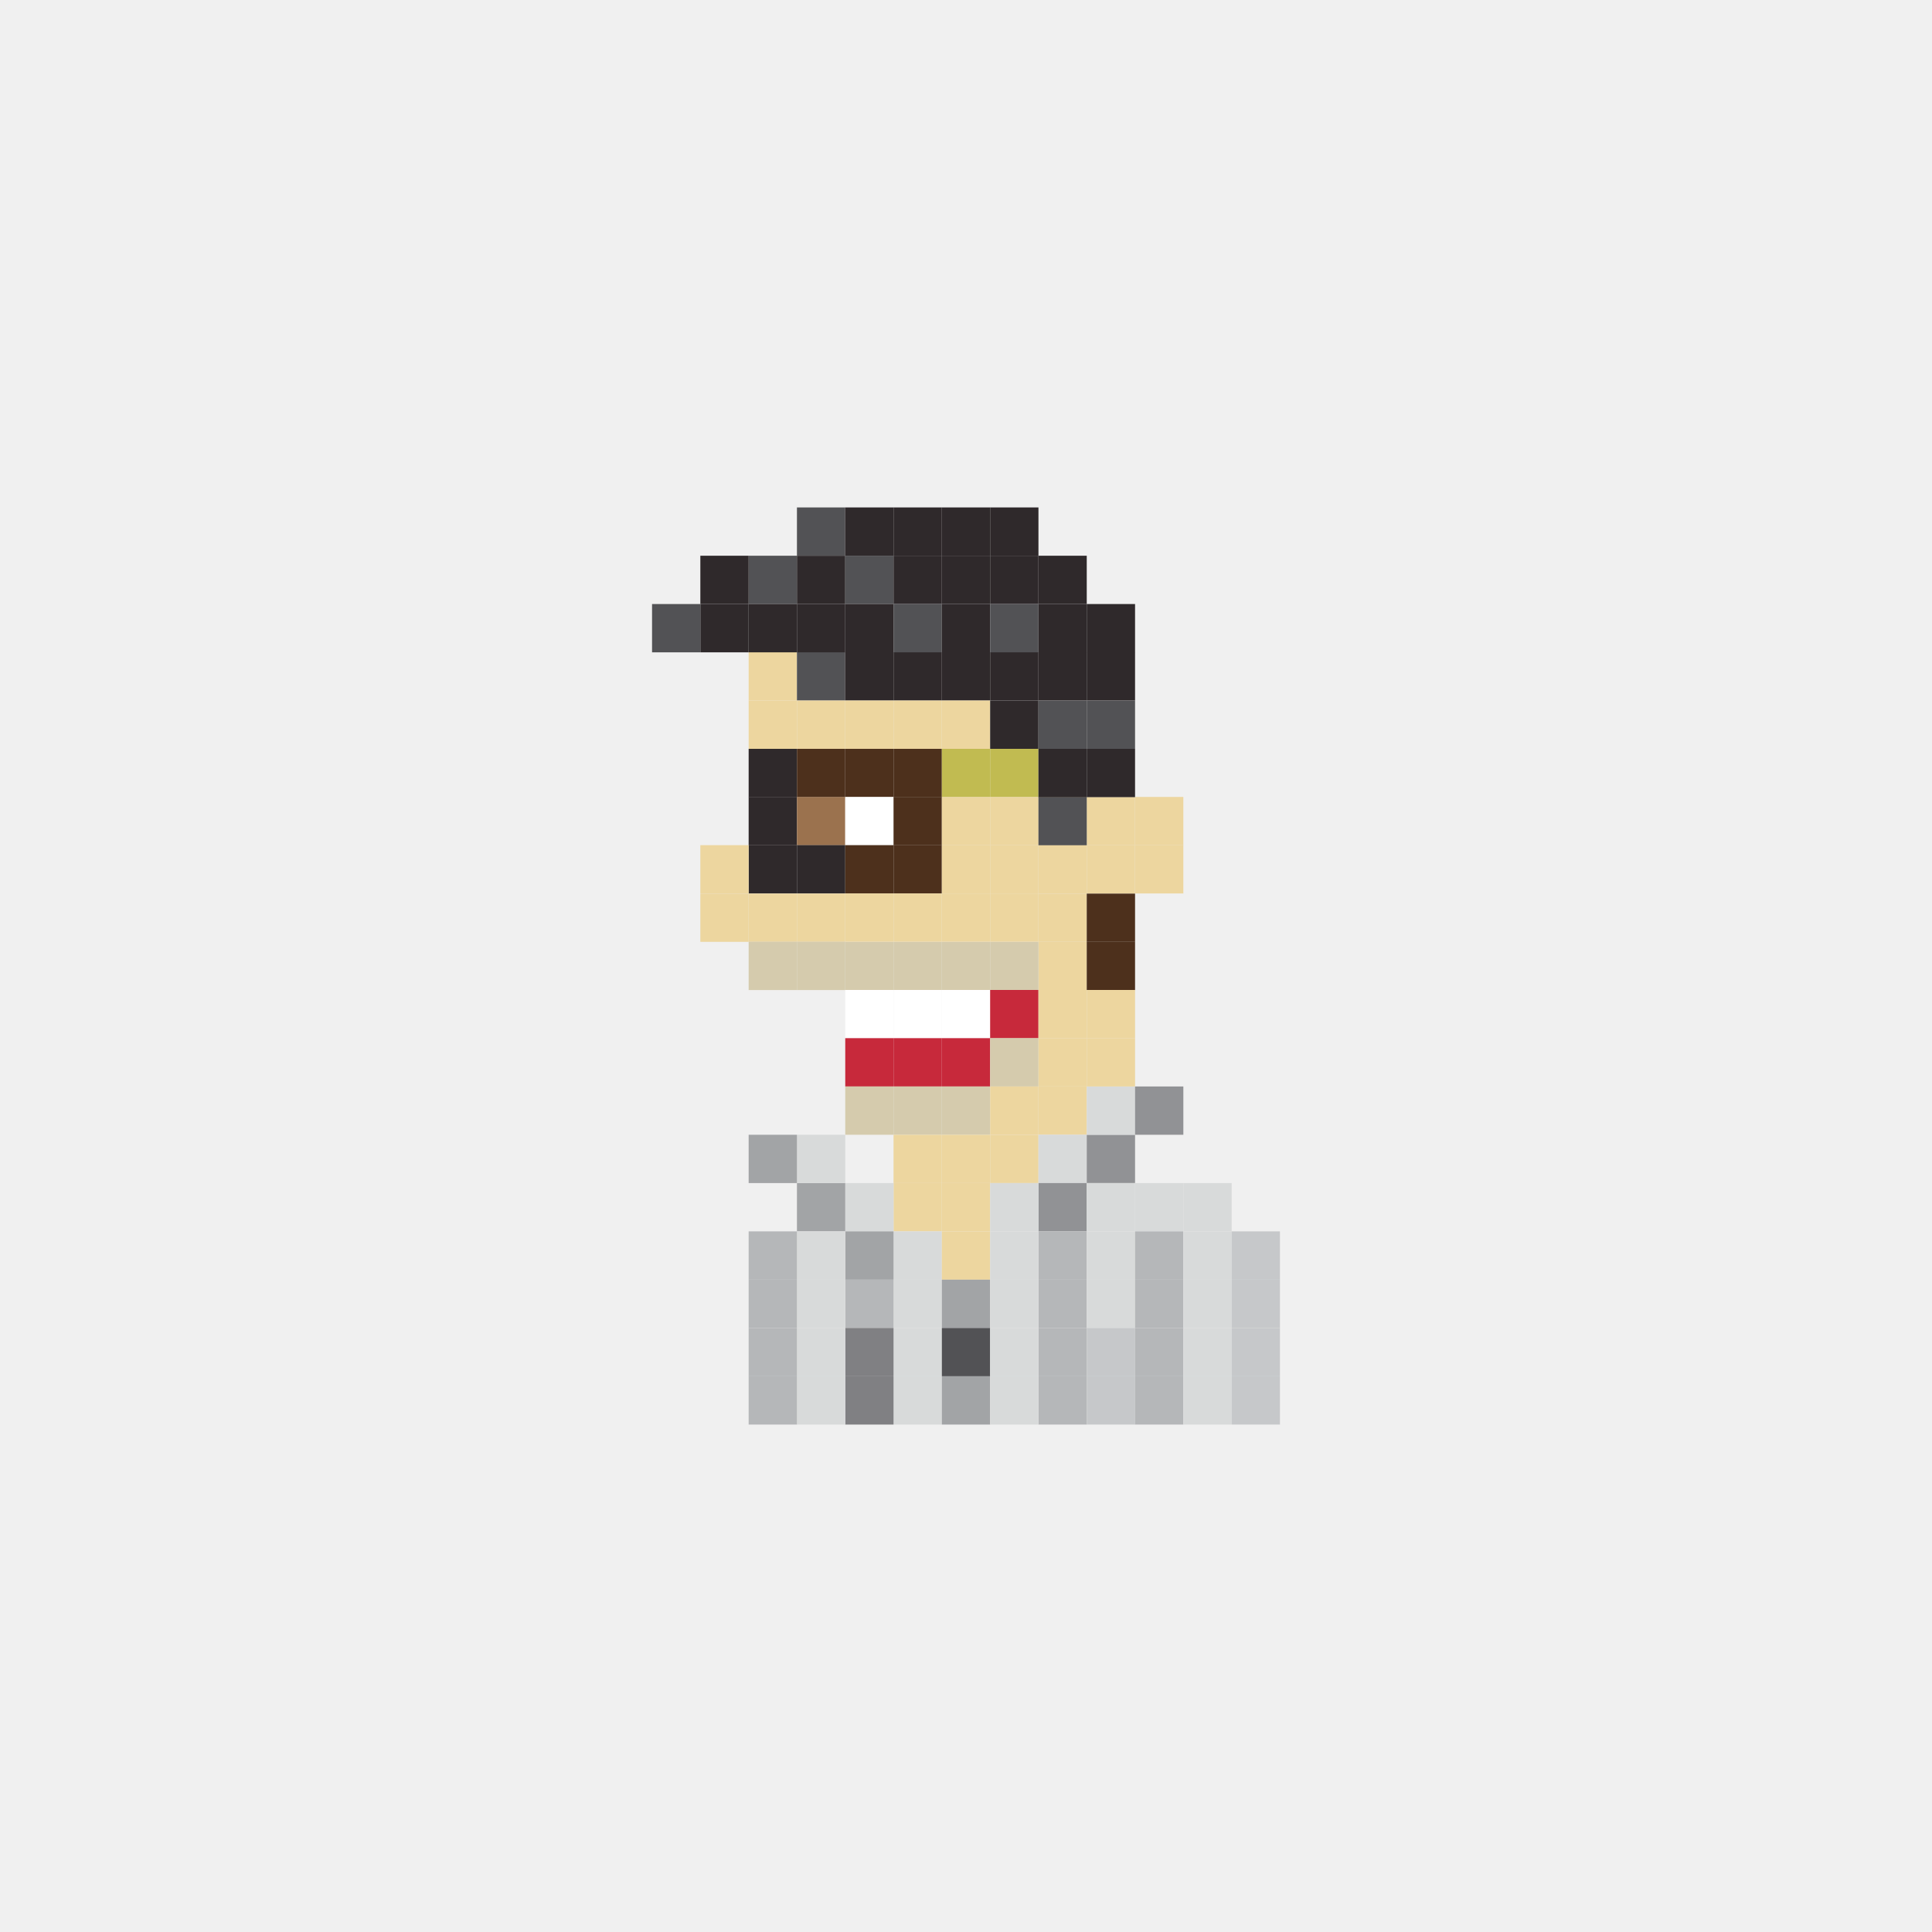
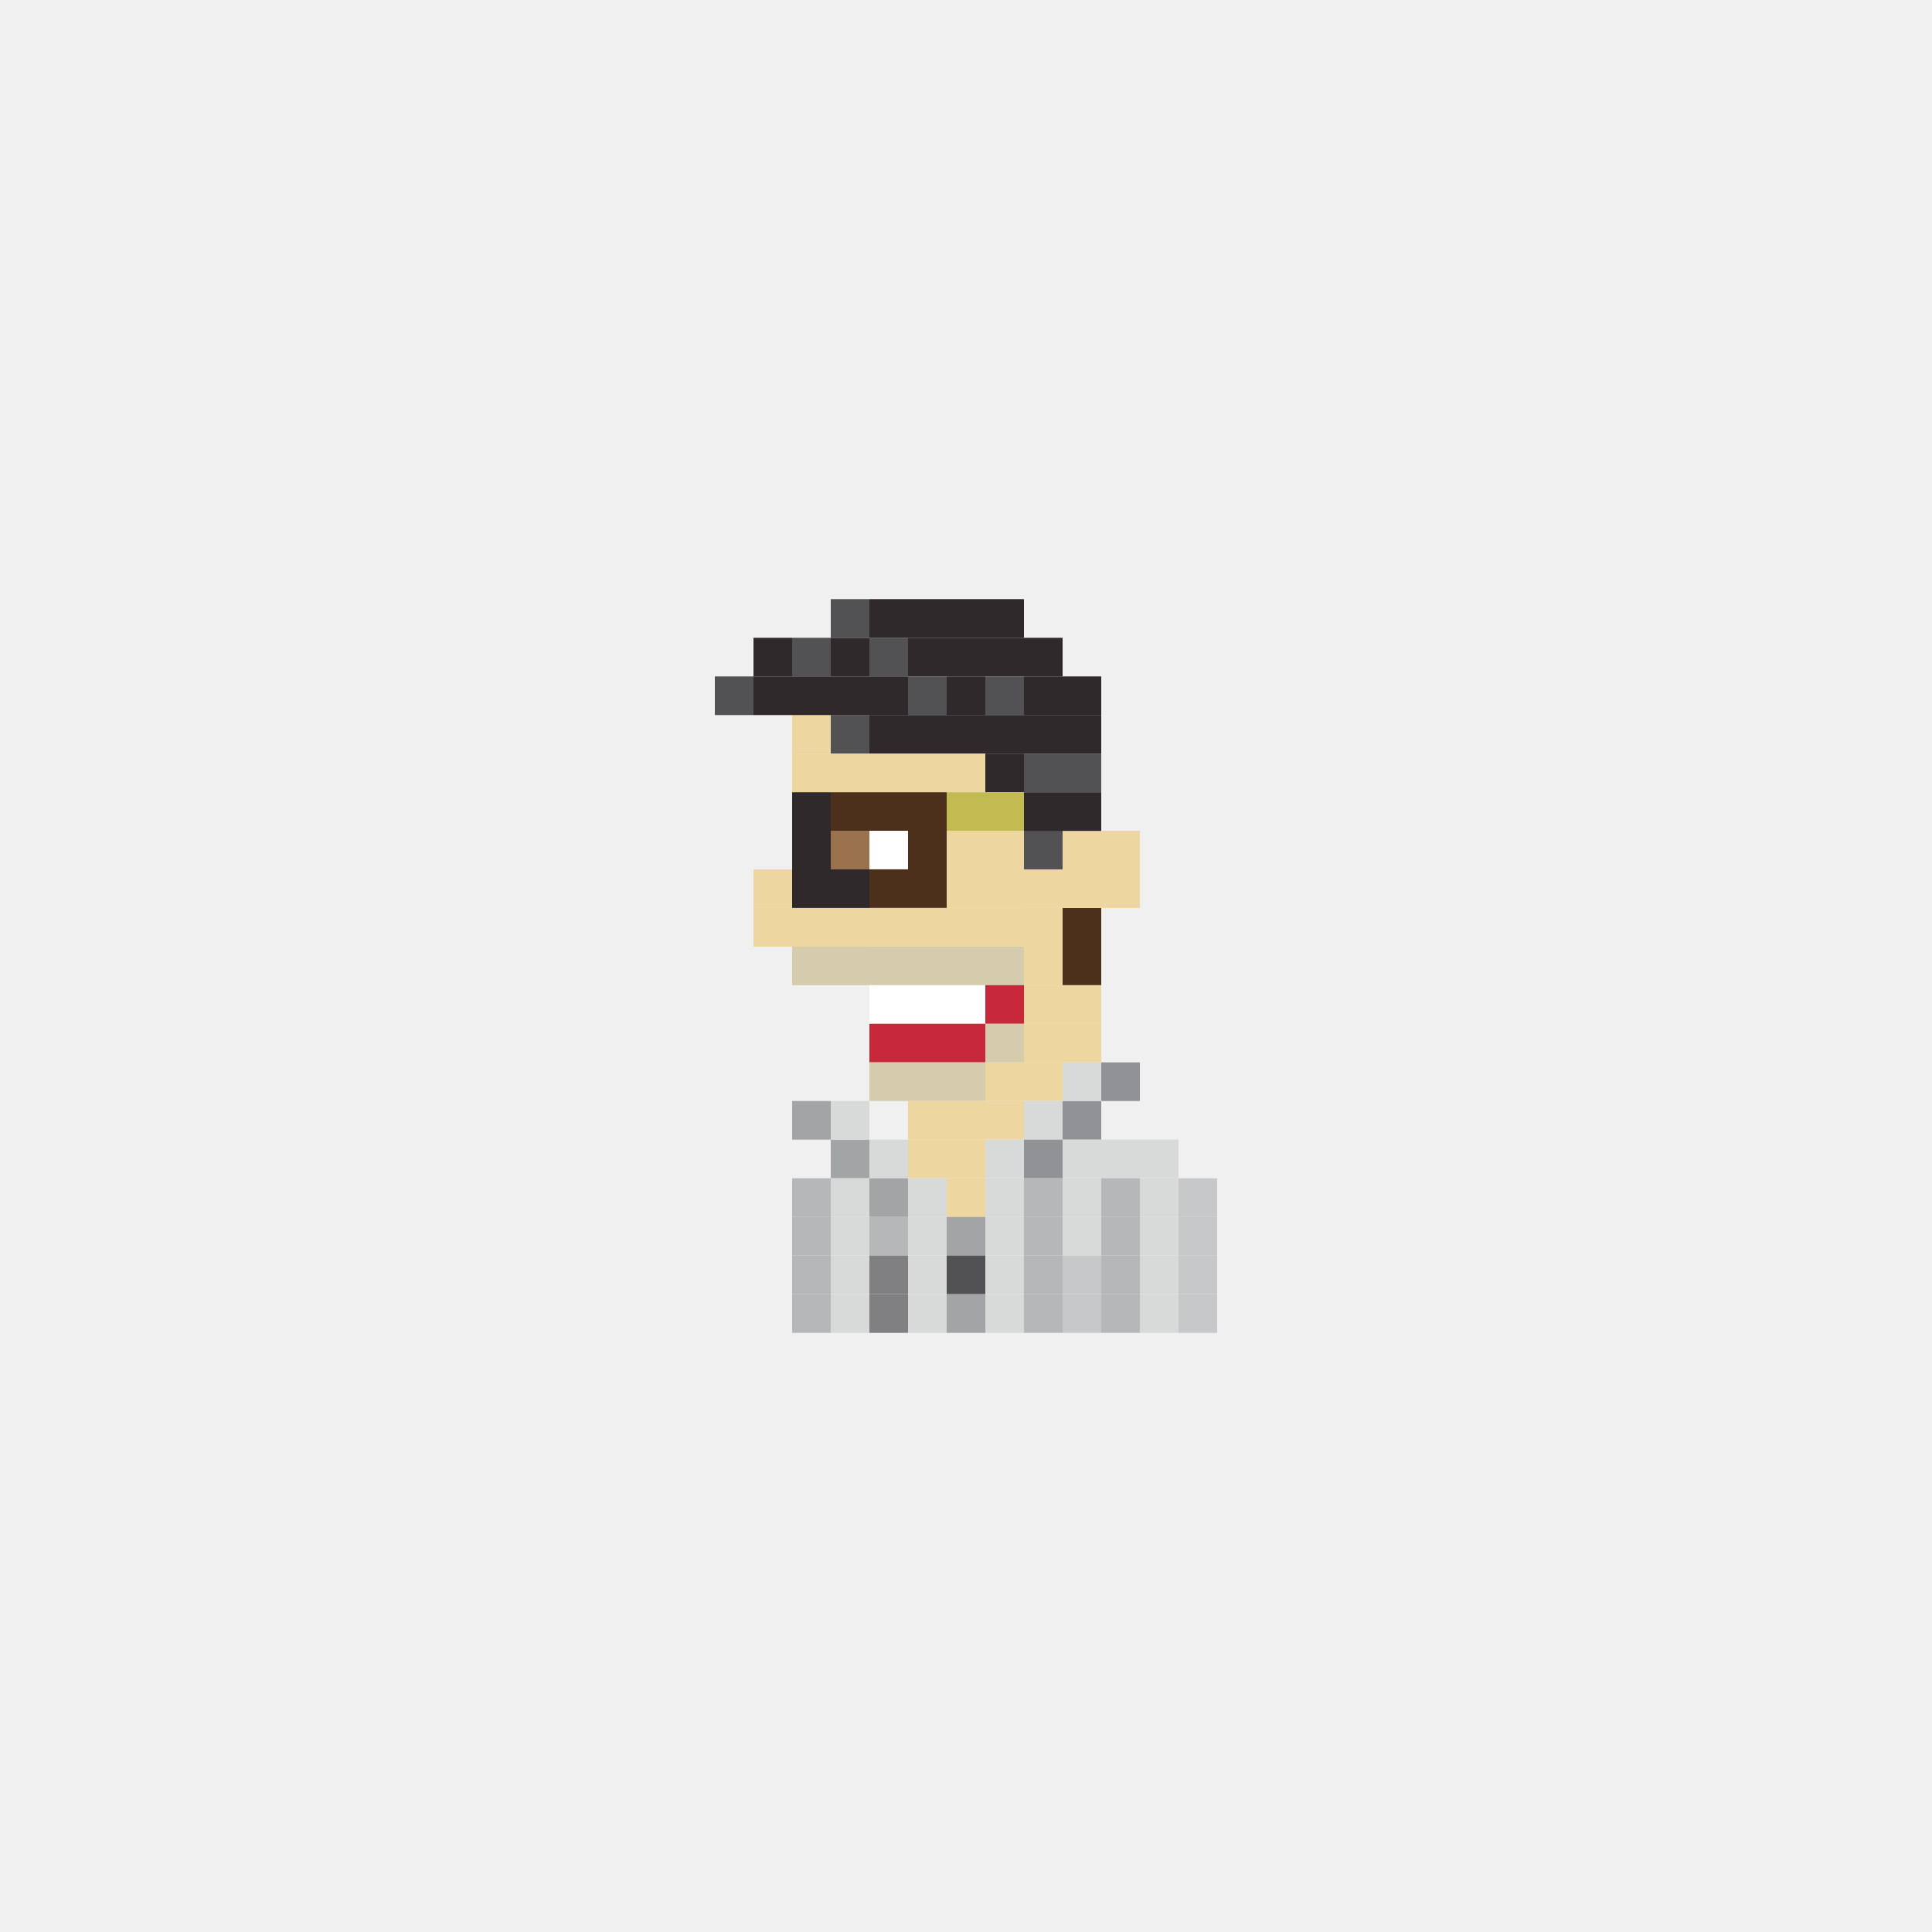
<svg xmlns="http://www.w3.org/2000/svg" version="1.1" id="Layer_1" x="0px" y="0px" width="300px" height="300px" viewBox="0 0 300 300" enable-background="new 0 0 300 300" xml:space="preserve">
  <g>
-     <rect x="116.25" y="86.294" fill="#525255" width="7.5" height="7.5" />
-     <rect x="123.75" y="86.294" fill="#2F292B" width="7.5" height="7.5" />
-     <rect x="108.75" y="86.294" fill="#2F292B" width="7.5" height="7.5" />
-     <rect x="131.25" y="86.294" fill="#525255" width="7.5" height="7.5" />
-     <rect x="138.75" y="86.294" fill="#2F292B" width="7.5" height="7.5" />
-     <rect x="146.25" y="86.294" fill="#2F292B" width="7.5" height="7.5" />
-     <rect x="153.75" y="86.294" fill="#2F292B" width="7.5" height="7.5" />
-     <rect x="123.75" y="78.794" fill="#525255" width="7.5" height="7.5" />
-     <rect x="131.25" y="78.794" fill="#2F292B" width="7.5" height="7.5" />
-     <rect x="138.75" y="78.794" fill="#2F292B" width="7.5" height="7.5" />
-     <rect x="146.25" y="78.794" fill="#2F292B" width="7.5" height="7.5" />
-     <rect x="153.75" y="78.794" fill="#2F292B" width="7.5" height="7.5" />
-     <rect x="116.25" y="101.279" fill="#EDD69F" width="7.5" height="7.5" />
-     <rect x="123.75" y="101.279" fill="#525255" width="7.5" height="7.5" />
-     <rect x="131.25" y="101.279" fill="#2F292B" width="7.5" height="7.5" />
-     <rect x="138.75" y="101.279" fill="#2F292B" width="7.5" height="7.5" />
-     <rect x="146.25" y="101.279" fill="#2F292B" width="7.5" height="7.5" />
-     <rect x="153.75" y="101.279" fill="#2F292B" width="7.5" height="7.5" />
-     <rect x="116.25" y="108.779" fill="#EDD69F" width="7.5" height="7.5" />
-     <rect x="123.75" y="108.779" fill="#EDD69F" width="7.5" height="7.5" />
-     <rect x="131.25" y="108.779" fill="#EDD69F" width="7.5" height="7.5" />
-     <rect x="138.75" y="108.779" fill="#EDD69F" width="7.5" height="7.5" />
-     <rect x="146.25" y="108.779" fill="#EDD69F" width="7.5" height="7.5" />
-     <rect x="153.75" y="108.779" fill="#2F292B" width="7.5" height="7.5" />
-     <rect x="116.25" y="116.279" fill="#2F292B" width="7.5" height="7.5" />
-     <rect x="123.75" y="116.279" fill="#4D301C" width="7.5" height="7.5" />
-     <rect x="116.25" y="123.75" fill="#2F292B" width="7.5" height="7.5" />
-     <rect x="123.75" y="123.75" fill="#9B724E" width="7.5" height="7.5" />
-     <rect x="116.25" y="131.235" fill="#2F292B" width="7.5" height="7.5" />
-     <rect x="123.75" y="131.235" fill="#2F292B" width="7.5" height="7.5" />
-     <rect x="116.25" y="138.75" fill="#EDD69F" width="7.5" height="7.5" />
-     <rect x="123.75" y="138.75" fill="#EDD69F" width="7.5" height="7.5" />
-     <rect x="116.25" y="146.235" fill="#D5CBAD" width="7.5" height="7.5" />
-     <rect x="108.75" y="138.75" fill="#EDD69F" width="7.5" height="7.5" />
-     <rect x="108.75" y="131.235" fill="#EDD69F" width="7.5" height="7.5" />
-     <rect x="123.75" y="146.235" fill="#D5CBAD" width="7.5" height="7.5" />
-     <rect x="138.75" y="146.235" fill="#D5CBAD" width="7.5" height="7.5" />
-     <rect x="131.25" y="146.235" fill="#D5CBAD" width="7.5" height="7.5" />
-     <rect x="146.25" y="146.235" fill="#D5CBAD" width="7.5" height="7.5" />
-     <rect x="161.25" y="146.235" fill="#EDD69F" width="7.5" height="7.5" />
-     <rect x="153.75" y="146.235" fill="#D5CBAD" width="7.5" height="7.5" />
-     <rect x="138.75" y="153.721" fill="#FFFFFF" width="7.5" height="7.5" />
-     <rect x="131.25" y="153.721" fill="#FFFFFF" width="7.5" height="7.5" />
-     <rect x="146.25" y="153.721" fill="#FFFFFF" width="7.5" height="7.5" />
-     <rect x="153.75" y="153.721" fill="#C7293B" width="7.5" height="7.5" />
-     <rect x="138.75" y="161.206" fill="#C7293B" width="7.5" height="7.5" />
-     <rect x="131.25" y="161.206" fill="#C7293B" width="7.5" height="7.5" />
-     <rect x="146.25" y="161.206" fill="#C7293B" width="7.5" height="7.5" />
-     <rect x="153.75" y="161.206" fill="#D5CBAD" width="7.5" height="7.5" />
-     <rect x="138.75" y="168.706" fill="#D5CBAD" width="7.5" height="7.5" />
-     <rect x="131.25" y="168.706" fill="#D5CBAD" width="7.5" height="7.5" />
-     <rect x="146.25" y="168.706" fill="#D5CBAD" width="7.5" height="7.5" />
-     <rect x="138.75" y="176.206" fill="#EDD69F" width="7.5" height="7.5" />
-     <rect x="146.25" y="176.206" fill="#EDD69F" width="7.5" height="7.5" />
-     <rect x="138.75" y="183.706" fill="#EDD69F" width="7.5" height="7.5" />
-     <rect x="146.25" y="183.706" fill="#EDD69F" width="7.5" height="7.5" />
-     <rect x="153.75" y="176.206" fill="#EDD69F" width="7.5" height="7.5" />
-     <rect x="153.75" y="168.706" fill="#EDD69F" width="7.5" height="7.5" />
-     <rect x="161.25" y="168.706" fill="#EDD69F" width="7.5" height="7.5" />
-     <rect x="161.25" y="176.206" fill="#D8DADA" width="7.5" height="7.5" />
-     <rect x="168.75" y="176.206" fill="#919295" width="7.5" height="7.5" />
-     <rect x="168.75" y="168.706" fill="#D8DADA" width="7.5" height="7.5" />
-     <rect x="176.25" y="168.706" fill="#919295" width="7.5" height="7.5" />
-     <rect x="161.25" y="183.706" fill="#919295" width="7.5" height="7.5" />
-     <rect x="153.75" y="183.706" fill="#D8DADA" width="7.5" height="7.5" />
-     <rect x="131.25" y="183.706" fill="#D8DADA" width="7.5" height="7.5" />
-     <rect x="123.75" y="183.706" fill="#A2A4A6" width="7.5" height="7.5" />
-     <rect x="123.75" y="176.206" fill="#D8DADA" width="7.5" height="7.5" />
-     <rect x="116.25" y="176.206" fill="#A2A4A6" width="7.5" height="7.5" />
-     <rect x="168.75" y="183.706" fill="#D8DADA" width="7.5" height="7.5" />
-     <rect x="176.25" y="183.706" fill="#D8DADA" width="7.5" height="7.5" />
-     <rect x="183.75" y="183.706" fill="#D8DADA" width="7.5" height="7.5" />
-     <rect x="138.75" y="191.206" fill="#D8DADA" width="7.5" height="7.5" />
-     <rect x="146.25" y="191.206" fill="#EDD69F" width="7.5" height="7.5" />
-     <rect x="161.25" y="191.206" fill="#B5B7B9" width="7.5" height="7.5" />
-     <rect x="153.75" y="191.206" fill="#D8DADA" width="7.5" height="7.5" />
-     <rect x="131.25" y="191.206" fill="#A2A4A6" width="7.5" height="7.5" />
-     <rect x="123.75" y="191.206" fill="#D8DADA" width="7.5" height="7.5" />
-     <rect x="116.25" y="191.206" fill="#B5B7B9" width="7.5" height="7.5" />
-     <rect x="168.75" y="191.206" fill="#D8DADA" width="7.5" height="7.5" />
-     <rect x="176.25" y="191.206" fill="#B5B7B9" width="7.5" height="7.5" />
-     <rect x="183.75" y="191.206" fill="#D8DADA" width="7.5" height="7.5" />
-     <rect x="191.25" y="191.206" fill="#C6C8CA" width="7.5" height="7.5" />
-     <rect x="138.75" y="198.706" fill="#D8DADA" width="7.5" height="7.5" />
-     <rect x="146.25" y="198.706" fill="#A2A4A6" width="7.5" height="7.5" />
-     <rect x="161.25" y="198.706" fill="#B5B7B9" width="7.5" height="7.5" />
-     <rect x="153.75" y="198.706" fill="#D8DADA" width="7.5" height="7.5" />
-     <rect x="131.25" y="198.706" fill="#B5B7B9" width="7.5" height="7.5" />
-     <rect x="123.75" y="198.706" fill="#D8DADA" width="7.5" height="7.5" />
-     <rect x="116.25" y="198.706" fill="#B5B7B9" width="7.5" height="7.5" />
-     <rect x="168.75" y="198.706" fill="#D8DADA" width="7.5" height="7.5" />
-     <rect x="176.25" y="198.706" fill="#B5B7B9" width="7.5" height="7.5" />
-     <rect x="183.75" y="198.706" fill="#D8DADA" width="7.5" height="7.5" />
-     <rect x="191.25" y="198.706" fill="#C6C8CA" width="7.5" height="7.5" />
-     <rect x="138.75" y="206.206" fill="#D8DADA" width="7.5" height="7.5" />
-     <rect x="146.25" y="206.206" fill="#525255" width="7.5" height="7.5" />
-     <rect x="161.25" y="206.206" fill="#B5B7B9" width="7.5" height="7.5" />
-     <rect x="153.75" y="206.206" fill="#D8DADA" width="7.5" height="7.5" />
-     <rect x="131.25" y="206.206" fill="#808083" width="7.5" height="7.5" />
-     <rect x="123.75" y="206.206" fill="#D8DADA" width="7.5" height="7.5" />
-     <rect x="116.25" y="206.206" fill="#B5B7B9" width="7.5" height="7.5" />
-     <rect x="168.75" y="206.206" fill="#C6C8CA" width="7.5" height="7.5" />
-     <rect x="176.25" y="206.206" fill="#B5B7B9" width="7.5" height="7.5" />
-     <rect x="183.75" y="206.206" fill="#D8DADA" width="7.5" height="7.5" />
-     <rect x="191.25" y="206.206" fill="#C6C8CA" width="7.5" height="7.5" />
-     <rect x="138.75" y="213.706" fill="#D8DADA" width="7.5" height="7.5" />
-     <rect x="146.25" y="213.706" fill="#A2A4A6" width="7.5" height="7.5" />
-     <rect x="161.25" y="213.706" fill="#B5B7B9" width="7.5" height="7.5" />
-     <rect x="153.75" y="213.706" fill="#D8DADA" width="7.5" height="7.5" />
-     <rect x="131.25" y="213.706" fill="#808083" width="7.5" height="7.5" />
-     <rect x="123.75" y="213.706" fill="#D8DADA" width="7.5" height="7.5" />
-     <rect x="116.25" y="213.706" fill="#B5B7B9" width="7.5" height="7.5" />
-     <rect x="168.75" y="213.706" fill="#C6C8CA" width="7.5" height="7.5" />
-     <rect x="176.25" y="213.706" fill="#B5B7B9" width="7.5" height="7.5" />
-     <rect x="183.75" y="213.706" fill="#D8DADA" width="7.5" height="7.5" />
-     <rect x="191.25" y="213.706" fill="#C6C8CA" width="7.5" height="7.5" />
-     <rect x="168.75" y="146.235" fill="#4D301C" width="7.5" height="7.5" />
-     <rect x="161.25" y="138.75" fill="#EDD69F" width="7.5" height="7.5" />
-     <rect x="168.75" y="138.75" fill="#4D301C" width="7.5" height="7.5" />
-     <rect x="161.25" y="161.206" fill="#EDD69F" width="7.5" height="7.5" />
-     <rect x="168.75" y="161.206" fill="#EDD69F" width="7.5" height="7.5" />
-     <rect x="161.25" y="153.721" fill="#EDD69F" width="7.5" height="7.5" />
-     <rect x="168.75" y="153.721" fill="#EDD69F" width="7.5" height="7.5" />
-     <rect x="161.25" y="131.235" fill="#EDD69F" width="7.5" height="7.5" />
-     <rect x="168.75" y="131.235" fill="#EDD69F" width="7.5" height="7.5" />
-     <rect x="161.25" y="123.75" fill="#EDD69F" width="7.5" height="7.5" />
-     <rect x="168.75" y="123.75" fill="#EDD69F" width="7.5" height="7.5" />
-     <rect x="176.25" y="131.235" fill="#EDD69F" width="7.5" height="7.5" />
-     <rect x="176.25" y="123.75" fill="#EDD69F" width="7.5" height="7.5" />
-     <rect x="131.25" y="116.279" fill="#4D301C" width="7.5" height="7.5" />
-     <rect x="138.75" y="116.279" fill="#4D301C" width="7.5" height="7.5" />
-     <rect x="146.25" y="116.279" fill="#C1BB51" width="7.5" height="7.5" />
-     <rect x="153.75" y="116.279" fill="#C1BB51" width="7.5" height="7.5" />
-     <rect x="131.25" y="123.75" fill="#FFFFFF" width="7.5" height="7.5" />
-     <rect x="138.75" y="123.75" fill="#4D301C" width="7.5" height="7.5" />
-     <rect x="146.25" y="123.75" fill="#EDD69F" width="7.5" height="7.5" />
-     <rect x="153.75" y="123.75" fill="#EDD69F" width="7.5" height="7.5" />
-     <rect x="131.25" y="131.235" fill="#4D301C" width="7.5" height="7.5" />
-     <rect x="138.75" y="131.235" fill="#4D301C" width="7.5" height="7.5" />
-     <rect x="146.25" y="131.235" fill="#EDD69F" width="7.5" height="7.5" />
-     <rect x="153.75" y="131.235" fill="#EDD69F" width="7.5" height="7.5" />
-     <rect x="131.25" y="138.735" fill="#EDD69F" width="7.5" height="7.5" />
-     <rect x="138.75" y="138.735" fill="#EDD69F" width="7.5" height="7.5" />
-     <rect x="146.25" y="138.735" fill="#EDD69F" width="7.5" height="7.5" />
-     <rect x="153.75" y="138.735" fill="#EDD69F" width="7.5" height="7.5" />
-     <rect x="161.25" y="101.279" fill="#2F292B" width="7.5" height="7.5" />
-     <rect x="168.75" y="101.279" fill="#2F292B" width="7.5" height="7.5" />
-     <rect x="116.25" y="93.794" fill="#2F292B" width="7.5" height="7.5" />
-     <rect x="108.75" y="93.794" fill="#2F292B" width="7.5" height="7.5" />
-     <rect x="101.25" y="93.794" fill="#525255" width="7.5" height="7.5" />
-     <rect x="123.75" y="93.794" fill="#2F292B" width="7.5" height="7.5" />
-     <rect x="131.25" y="93.794" fill="#2F292B" width="7.5" height="7.5" />
-     <rect x="138.75" y="93.794" fill="#525255" width="7.5" height="7.5" />
-     <rect x="146.25" y="93.794" fill="#2F292B" width="7.5" height="7.5" />
-     <rect x="153.75" y="93.794" fill="#525255" width="7.5" height="7.5" />
-     <rect x="161.25" y="93.794" fill="#2F292B" width="7.5" height="7.5" />
-     <rect x="161.25" y="86.294" fill="#2F292B" width="7.5" height="7.5" />
-     <rect x="168.75" y="93.794" fill="#2F292B" width="7.5" height="7.5" />
-     <rect x="161.25" y="108.779" fill="#525255" width="7.5" height="7.5" />
-     <rect x="161.25" y="123.75" fill="#525255" width="7.5" height="7.5" />
-     <rect x="168.75" y="108.779" fill="#525255" width="7.5" height="7.5" />
-     <rect x="161.25" y="116.279" fill="#2F292B" width="7.5" height="7.5" />
-     <rect x="168.75" y="116.279" fill="#2F292B" width="7.5" height="7.5" />
+     <rect x="123" y="99.035" fill="#525255" width="6" height="6" />
+     <rect x="129" y="99.035" fill="#2F292B" width="6" height="6" />
+     <rect x="117" y="99.035" fill="#2F292B" width="6" height="6" />
+     <rect x="135" y="99.035" fill="#525255" width="6" height="6" />
+     <rect x="141" y="99.035" fill="#2F292B" width="6" height="6" />
+     <rect x="147" y="99.035" fill="#2F292B" width="6" height="6" />
+     <rect x="153" y="99.035" fill="#2F292B" width="6" height="6" />
+     <rect x="129" y="93.035" fill="#525255" width="6" height="6" />
+     <rect x="135" y="93.035" fill="#2F292B" width="6" height="6" />
+     <rect x="141" y="93.035" fill="#2F292B" width="6" height="6" />
+     <rect x="147" y="93.035" fill="#2F292B" width="6" height="6" />
+     <rect x="153" y="93.035" fill="#2F292B" width="6" height="6" />
+     <rect x="123" y="111.023" fill="#EDD69F" width="6" height="6" />
+     <rect x="129" y="111.023" fill="#525255" width="6" height="6" />
+     <rect x="135" y="111.023" fill="#2F292B" width="6" height="6" />
+     <rect x="141" y="111.023" fill="#2F292B" width="6" height="6" />
+     <rect x="147" y="111.023" fill="#2F292B" width="6" height="6" />
+     <rect x="153" y="111.023" fill="#2F292B" width="6" height="6" />
+     <rect x="123" y="117.023" fill="#EDD69F" width="6" height="6" />
+     <rect x="129" y="117.023" fill="#EDD69F" width="6" height="6" />
+     <rect x="135" y="117.023" fill="#EDD69F" width="6" height="6" />
+     <rect x="141" y="117.023" fill="#EDD69F" width="6" height="6" />
+     <rect x="147" y="117.023" fill="#EDD69F" width="6" height="6" />
+     <rect x="153" y="117.023" fill="#2F292B" width="6" height="6" />
+     <rect x="123" y="123.023" fill="#2F292B" width="6" height="6" />
+     <rect x="129" y="123.023" fill="#4D301C" width="6" height="6" />
+     <rect x="123" y="129" fill="#2F292B" width="6" height="6" />
+     <rect x="129" y="129" fill="#9B724E" width="6" height="6" />
+     <rect x="123" y="134.988" fill="#2F292B" width="6" height="6" />
+     <rect x="129" y="134.988" fill="#2F292B" width="6" height="6" />
+     <rect x="123" y="141" fill="#EDD69F" width="6" height="6" />
+     <rect x="129" y="141" fill="#EDD69F" width="6" height="6" />
+     <rect x="123" y="146.988" fill="#D5CBAD" width="6" height="6" />
+     <rect x="117" y="141" fill="#EDD69F" width="6" height="6" />
+     <rect x="117" y="134.988" fill="#EDD69F" width="6" height="6" />
+     <rect x="129" y="146.988" fill="#D5CBAD" width="6" height="6" />
+     <rect x="141" y="146.988" fill="#D5CBAD" width="6" height="6" />
+     <rect x="135" y="146.988" fill="#D5CBAD" width="6" height="6" />
+     <rect x="147" y="146.988" fill="#D5CBAD" width="6" height="6" />
+     <rect x="159" y="146.988" fill="#EDD69F" width="6" height="6" />
+     <rect x="153" y="146.988" fill="#D5CBAD" width="6" height="6" />
+     <rect x="141" y="152.977" fill="#FFFFFF" width="6" height="6" />
+     <rect x="135" y="152.977" fill="#FFFFFF" width="6" height="6" />
+     <rect x="147" y="152.977" fill="#FFFFFF" width="6" height="6" />
+     <rect x="153" y="152.977" fill="#C7293B" width="6" height="6" />
+     <rect x="141" y="158.965" fill="#C7293B" width="6" height="6" />
+     <rect x="135" y="158.965" fill="#C7293B" width="6" height="6" />
+     <rect x="147" y="158.965" fill="#C7293B" width="6" height="6" />
+     <rect x="153" y="158.965" fill="#D5CBAD" width="6" height="6" />
+     <rect x="141" y="164.965" fill="#D5CBAD" width="6" height="6" />
+     <rect x="135" y="164.965" fill="#D5CBAD" width="6" height="6" />
+     <rect x="147" y="164.965" fill="#D5CBAD" width="6" height="6" />
+     <rect x="141" y="170.965" fill="#EDD69F" width="6" height="6" />
+     <rect x="147" y="170.965" fill="#EDD69F" width="6" height="6" />
+     <rect x="141" y="176.965" fill="#EDD69F" width="6" height="6" />
+     <rect x="147" y="176.965" fill="#EDD69F" width="6" height="6" />
+     <rect x="153" y="170.965" fill="#EDD69F" width="6" height="6" />
+     <rect x="153" y="164.965" fill="#EDD69F" width="6" height="6" />
+     <rect x="159" y="164.965" fill="#EDD69F" width="6" height="6" />
+     <rect x="159" y="170.965" fill="#D8DADA" width="6" height="6" />
+     <rect x="165" y="170.965" fill="#919295" width="6" height="6" />
+     <rect x="165" y="164.965" fill="#D8DADA" width="6" height="6" />
+     <rect x="171" y="164.965" fill="#919295" width="6" height="6" />
+     <rect x="159" y="176.965" fill="#919295" width="6" height="6" />
+     <rect x="153" y="176.965" fill="#D8DADA" width="6" height="6" />
+     <rect x="135" y="176.965" fill="#D8DADA" width="6" height="6" />
+     <rect x="129" y="176.965" fill="#A2A4A6" width="6" height="6" />
+     <rect x="129" y="170.965" fill="#D8DADA" width="6" height="6" />
+     <rect x="123" y="170.965" fill="#A2A4A6" width="6" height="6" />
+     <rect x="165" y="176.965" fill="#D8DADA" width="6" height="6" />
+     <rect x="171" y="176.965" fill="#D8DADA" width="6" height="6" />
+     <rect x="177" y="176.965" fill="#D8DADA" width="6" height="6" />
+     <rect x="141" y="182.965" fill="#D8DADA" width="6" height="6" />
+     <rect x="147" y="182.965" fill="#EDD69F" width="6" height="6" />
+     <rect x="159" y="182.965" fill="#B5B7B9" width="6" height="6" />
+     <rect x="153" y="182.965" fill="#D8DADA" width="6" height="6" />
+     <rect x="135" y="182.965" fill="#A2A4A6" width="6" height="6" />
+     <rect x="129" y="182.965" fill="#D8DADA" width="6" height="6" />
+     <rect x="123" y="182.965" fill="#B5B7B9" width="6" height="6" />
+     <rect x="165" y="182.965" fill="#D8DADA" width="6" height="6" />
+     <rect x="171" y="182.965" fill="#B5B7B9" width="6" height="6" />
+     <rect x="177" y="182.965" fill="#D8DADA" width="6" height="6" />
+     <rect x="183" y="182.965" fill="#C6C8CA" width="6" height="6" />
+     <rect x="141" y="188.965" fill="#D8DADA" width="6" height="6" />
+     <rect x="147" y="188.965" fill="#A2A4A6" width="6" height="6" />
+     <rect x="159" y="188.965" fill="#B5B7B9" width="6" height="6" />
+     <rect x="153" y="188.965" fill="#D8DADA" width="6" height="6" />
+     <rect x="135" y="188.965" fill="#B5B7B9" width="6" height="6" />
+     <rect x="129" y="188.965" fill="#D8DADA" width="6" height="6" />
+     <rect x="123" y="188.965" fill="#B5B7B9" width="6" height="6" />
+     <rect x="165" y="188.965" fill="#D8DADA" width="6" height="6" />
+     <rect x="171" y="188.965" fill="#B5B7B9" width="6" height="6" />
+     <rect x="177" y="188.965" fill="#D8DADA" width="6" height="6" />
+     <rect x="183" y="188.965" fill="#C6C8CA" width="6" height="6" />
+     <rect x="141" y="194.965" fill="#D8DADA" width="6" height="6" />
+     <rect x="147" y="194.965" fill="#525255" width="6" height="6" />
+     <rect x="159" y="194.965" fill="#B5B7B9" width="6" height="6" />
+     <rect x="153" y="194.965" fill="#D8DADA" width="6" height="6" />
+     <rect x="135" y="194.965" fill="#808083" width="6" height="6" />
+     <rect x="129" y="194.965" fill="#D8DADA" width="6" height="6" />
+     <rect x="123" y="194.965" fill="#B5B7B9" width="6" height="6" />
+     <rect x="165" y="194.965" fill="#C6C8CA" width="6" height="6" />
+     <rect x="171" y="194.965" fill="#B5B7B9" width="6" height="6" />
+     <rect x="177" y="194.965" fill="#D8DADA" width="6" height="6" />
+     <rect x="183" y="194.965" fill="#C6C8CA" width="6" height="6" />
+     <rect x="141" y="200.965" fill="#D8DADA" width="6" height="6" />
+     <rect x="147" y="200.965" fill="#A2A4A6" width="6" height="6" />
+     <rect x="159" y="200.965" fill="#B5B7B9" width="6" height="6" />
+     <rect x="153" y="200.965" fill="#D8DADA" width="6" height="6" />
+     <rect x="135" y="200.965" fill="#808083" width="6" height="6" />
+     <rect x="129" y="200.965" fill="#D8DADA" width="6" height="6" />
+     <rect x="123" y="200.965" fill="#B5B7B9" width="6" height="6" />
+     <rect x="165" y="200.965" fill="#C6C8CA" width="6" height="6" />
+     <rect x="171" y="200.965" fill="#B5B7B9" width="6" height="6" />
+     <rect x="177" y="200.965" fill="#D8DADA" width="6" height="6" />
+     <rect x="183" y="200.965" fill="#C6C8CA" width="6" height="6" />
+     <rect x="165" y="146.988" fill="#4D301C" width="6" height="6" />
+     <rect x="159" y="141" fill="#EDD69F" width="6" height="6" />
+     <rect x="165" y="141" fill="#4D301C" width="6" height="6" />
+     <rect x="159" y="158.965" fill="#EDD69F" width="6" height="6" />
+     <rect x="165" y="158.965" fill="#EDD69F" width="6" height="6" />
+     <rect x="159" y="152.977" fill="#EDD69F" width="6" height="6" />
+     <rect x="165" y="152.977" fill="#EDD69F" width="6" height="6" />
+     <rect x="159" y="134.988" fill="#EDD69F" width="6" height="6" />
+     <rect x="165" y="134.988" fill="#EDD69F" width="6" height="6" />
+     <rect x="159" y="129" fill="#EDD69F" width="6" height="6" />
+     <rect x="165" y="129" fill="#EDD69F" width="6" height="6" />
+     <rect x="171" y="134.988" fill="#EDD69F" width="6" height="6" />
+     <rect x="171" y="129" fill="#EDD69F" width="6" height="6" />
+     <rect x="135" y="123.023" fill="#4D301C" width="6" height="6" />
+     <rect x="141" y="123.023" fill="#4D301C" width="6" height="6" />
+     <rect x="147" y="123.023" fill="#C1BB51" width="6" height="6" />
+     <rect x="153" y="123.023" fill="#C1BB51" width="6" height="6" />
+     <rect x="135" y="129" fill="#FFFFFF" width="6" height="6" />
+     <rect x="141" y="129" fill="#4D301C" width="6" height="6" />
+     <rect x="147" y="129" fill="#EDD69F" width="6" height="6" />
+     <rect x="153" y="129" fill="#EDD69F" width="6" height="6" />
+     <rect x="135" y="134.988" fill="#4D301C" width="6" height="6" />
+     <rect x="141" y="134.988" fill="#4D301C" width="6" height="6" />
+     <rect x="147" y="134.988" fill="#EDD69F" width="6" height="6" />
+     <rect x="153" y="134.988" fill="#EDD69F" width="6" height="6" />
+     <rect x="135" y="140.988" fill="#EDD69F" width="6" height="6" />
+     <rect x="141" y="140.988" fill="#EDD69F" width="6" height="6" />
+     <rect x="147" y="140.988" fill="#EDD69F" width="6" height="6" />
+     <rect x="153" y="140.988" fill="#EDD69F" width="6" height="6" />
+     <rect x="159" y="111.023" fill="#2F292B" width="6" height="6" />
+     <rect x="165" y="111.023" fill="#2F292B" width="6" height="6" />
+     <rect x="123" y="105.035" fill="#2F292B" width="6" height="6" />
+     <rect x="117" y="105.035" fill="#2F292B" width="6" height="6" />
+     <rect x="111" y="105.035" fill="#525255" width="6" height="6" />
+     <rect x="129" y="105.035" fill="#2F292B" width="6" height="6" />
+     <rect x="135" y="105.035" fill="#2F292B" width="6" height="6" />
+     <rect x="141" y="105.035" fill="#525255" width="6" height="6" />
+     <rect x="147" y="105.035" fill="#2F292B" width="6" height="6" />
+     <rect x="153" y="105.035" fill="#525255" width="6" height="6" />
+     <rect x="159" y="105.035" fill="#2F292B" width="6" height="6" />
+     <rect x="159" y="99.035" fill="#2F292B" width="6" height="6" />
+     <rect x="165" y="105.035" fill="#2F292B" width="6" height="6" />
+     <rect x="159" y="117.023" fill="#525255" width="6" height="6" />
+     <rect x="159" y="129" fill="#525255" width="6" height="6" />
+     <rect x="165" y="117.023" fill="#525255" width="6" height="6" />
+     <rect x="159" y="123.023" fill="#2F292B" width="6" height="6" />
+     <rect x="165" y="123.023" fill="#2F292B" width="6" height="6" />
  </g>
</svg>
